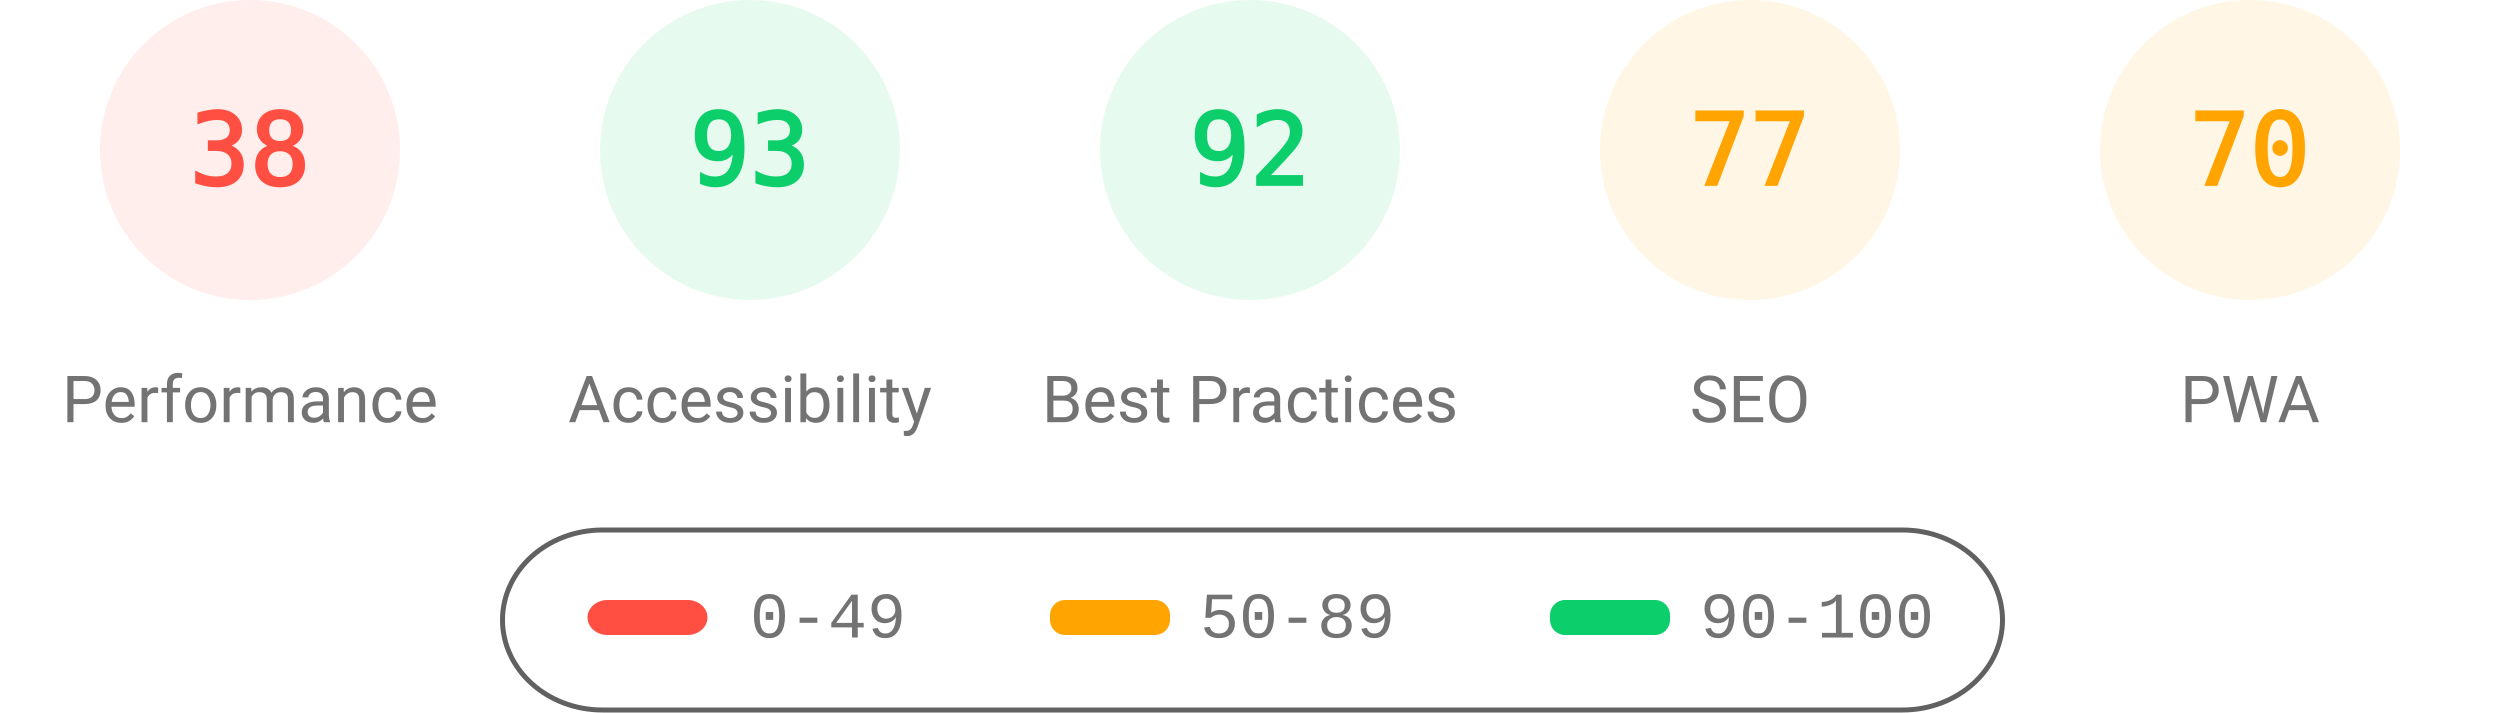
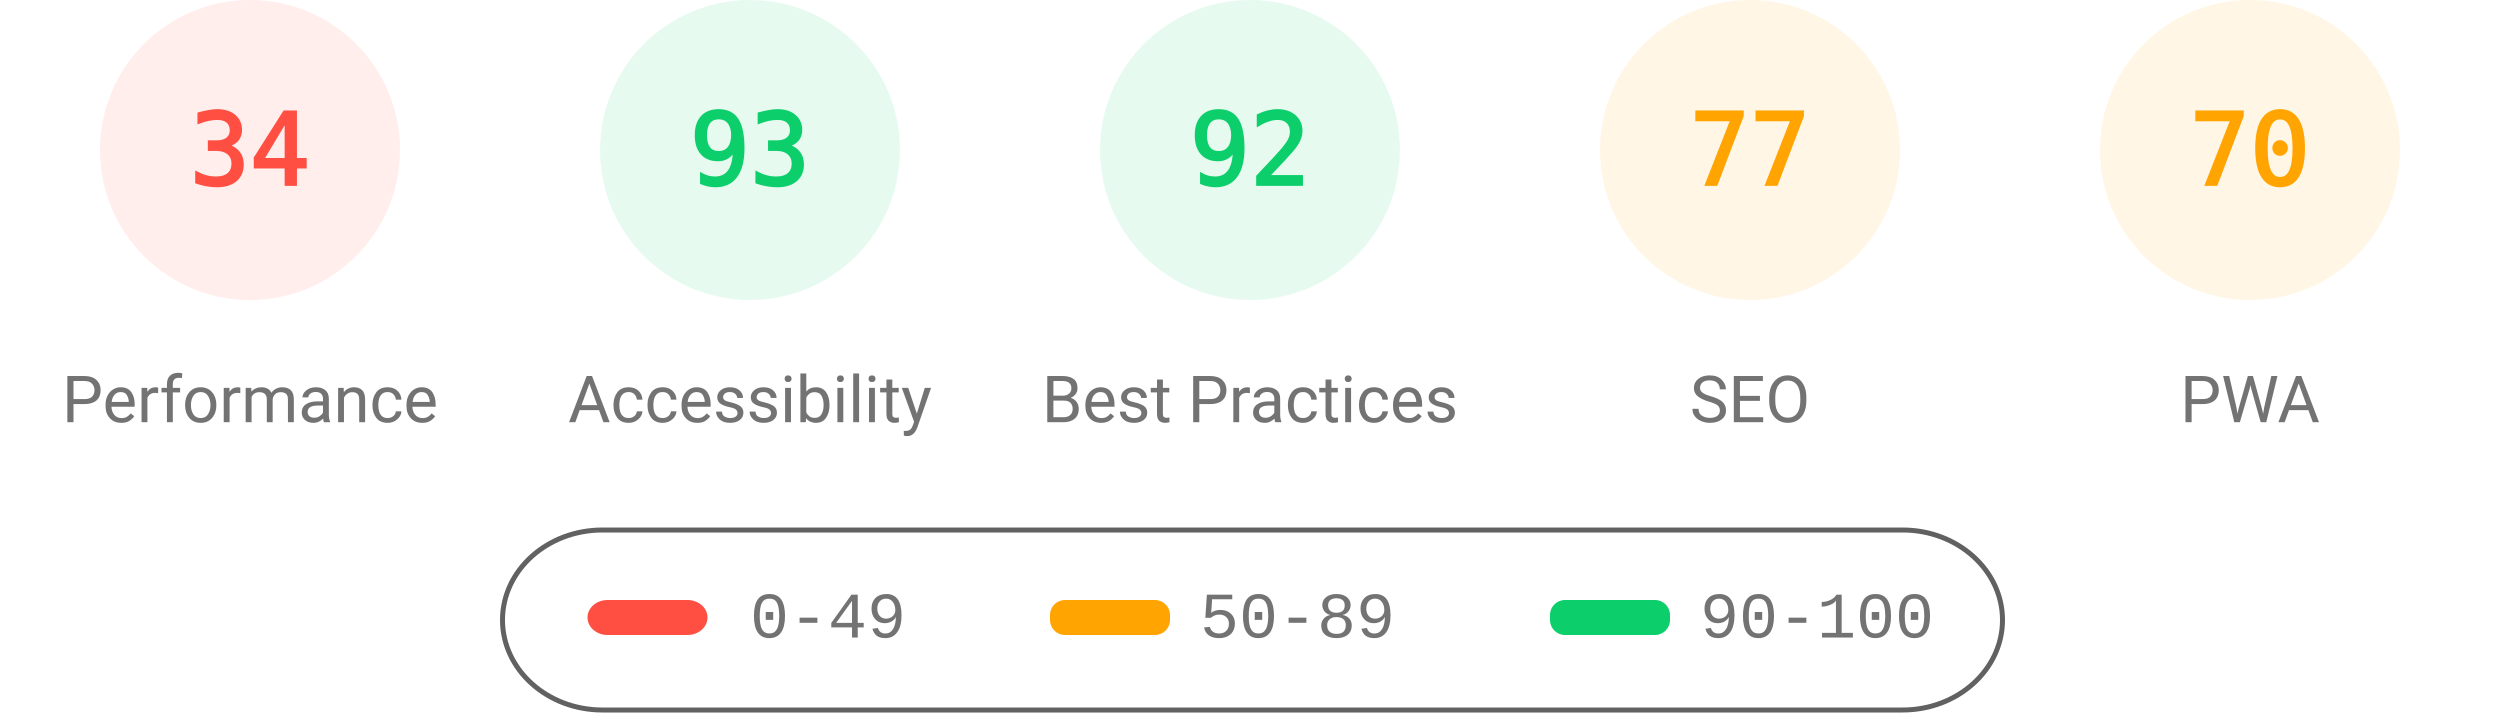
<svg xmlns="http://www.w3.org/2000/svg" fill="none" width="1000" height="285">
  <style>.gauge-base{opacity:.1}.gauge-arc{fill:none;animation-delay:250ms;stroke-linecap:round;transform:rotate(-90deg);transform-origin:100px 60px;animation:load-gauge 1s ease forwards}.guage-text{font-size:40px;font-family:monospace;text-align:center}.guage-red{color:#ff4e42;fill:#ff4e42;stroke:#ff4e42}.guage-orange{color:#ffa400;fill:#ffa400;stroke:#ffa400}.guage-green{color:#0cce6b;fill:#0cce6b;stroke:#0cce6b}.guage-undefined{color:#5c5c5c;fill:#5c5c5c;stroke:#5c5c5c}.guage-title{color:#737373;fill:#737373;stroke:none;font-size:26px;line-height:26px;font-family:Roboto,Halvetica,Arial,sans-serif}@keyframes load-gauge{from{stroke-dasharray:0 352.858}}</style>
  <svg class="guage-div guage-perf guage-red" viewBox="0 0 200 200" width="200" height="200">
    <circle class="gauge-base" r="56" cx="100" cy="60" stroke-width="8" />
-     <circle class="gauge-arc guage-arc-1" r="56" cx="100" cy="60" stroke-width="8" style="stroke-dasharray:133.706,351.858" />
-     <text class="guage-text" x="100" y="60" alignment-baseline="central" dominant-baseline="central" text-anchor="middle">38</text>
+     <circle class="gauge-arc guage-arc-1" r="56" cx="100" cy="60" stroke-width="8" style="stroke-dasharray:119.632,351.858" />
+     <text class="guage-text" x="100" y="60" alignment-baseline="central" dominant-baseline="central" text-anchor="middle">34</text>
    <text class="guage-title" x="100" y="160" alignment-baseline="central" dominant-baseline="central" text-anchor="middle">Performance</text>
  </svg>
  <svg class="guage-div guage-acc guage-green" viewBox="0 0 200 200" width="200" height="200" x="200">
    <circle class="gauge-base" r="56" cx="100" cy="60" stroke-width="8" />
    <circle class="gauge-arc guage-arc-2" r="56" cx="100" cy="60" stroke-width="8" style="stroke-dasharray:327.228,351.858" />
    <text class="guage-text" x="100" y="60" alignment-baseline="central" dominant-baseline="central" text-anchor="middle">93</text>
    <text class="guage-title" x="100" y="160" alignment-baseline="central" dominant-baseline="central" text-anchor="middle">Accessibility</text>
  </svg>
  <svg class="guage-div guage-best guage-green" viewBox="0 0 200 200" width="200" height="200" x="400">
    <circle class="gauge-base" r="56" cx="100" cy="60" stroke-width="8" />
    <circle class="gauge-arc guage-arc-3" r="56" cx="100" cy="60" stroke-width="8" style="stroke-dasharray:323.709,351.858" />
    <text class="guage-text" x="100" y="60" alignment-baseline="central" dominant-baseline="central" text-anchor="middle">92</text>
    <text class="guage-title" x="100" y="160" alignment-baseline="central" dominant-baseline="central" text-anchor="middle">Best Practices</text>
  </svg>
  <svg class="guage-div guage-seo guage-orange" viewBox="0 0 200 200" width="200" height="200" x="600">
    <circle class="gauge-base" r="56" cx="100" cy="60" stroke-width="8" />
    <circle class="gauge-arc guage-arc-4" r="56" cx="100" cy="60" stroke-width="8" style="stroke-dasharray:270.931,351.858" />
    <text class="guage-text" x="100" y="60" alignment-baseline="central" dominant-baseline="central" text-anchor="middle">77</text>
    <text class="guage-title" x="100" y="160" alignment-baseline="central" dominant-baseline="central" text-anchor="middle">SEO</text>
  </svg>
  <svg class="guage-div guage-pwa guage-orange" viewBox="0 0 200 200" width="200" height="200" x="800">
    <circle class="gauge-base" r="56" cx="100" cy="60" stroke-width="8" />
    <circle class="gauge-arc guage-arc-4" r="56" cx="100" cy="60" stroke-width="8" style="stroke-dasharray:246.301,351.858" />
    <text class="guage-text" x="100" y="60" alignment-baseline="central" dominant-baseline="central" text-anchor="middle">70</text>
    <text class="guage-title" x="100" y="160" alignment-baseline="central" dominant-baseline="central" text-anchor="middle">PWA</text>
  </svg>
  <svg width="604" height="76" x="200" y="210">
    <path fill="none" id="canvas_background" d="M-1-1h604v80H-1z" />
    <rect fill-opacity="0" stroke="#616161" stroke-width="2" rx="40" id="svg_2" height="72" width="600" y="2" x="1" fill="#000" />
    <rect stroke="#000" rx="8" id="svg_3" height="14" width="48" y="30" x="35" stroke-opacity="null" stroke-width="0" fill="#ff4e42" />
    <rect stroke="#000" rx="6" id="svg_4" height="14" width="48" y="30" x="220" stroke-opacity="null" stroke-width="0" fill="#ffa400" />
    <rect stroke="#000" rx="6" id="svg_5" height="14" width="48" y="30" x="420" stroke-opacity="null" stroke-width="0" fill="#0cce6b" />
    <text xml:space="preserve" text-anchor="start" font-family="'Courier New', Courier, monospace" font-size="26" id="svg_6" y="45" x="100" stroke-opacity="null" stroke-width="0" stroke="#000" fill="#737373">0-49</text>
    <text xml:space="preserve" text-anchor="start" font-family="'Courier New', Courier, monospace" font-size="26" id="svg_7" y="45" x="280" stroke-opacity="null" stroke-width="0" stroke="#000" fill="#737373">50-89</text>
    <text xml:space="preserve" text-anchor="start" font-family="'Courier New', Courier, monospace" font-size="26" id="svg_8" y="45" x="480" stroke-opacity="null" stroke-width="0" stroke="#000" fill="#737373">90-100</text>
  </svg>
</svg>
